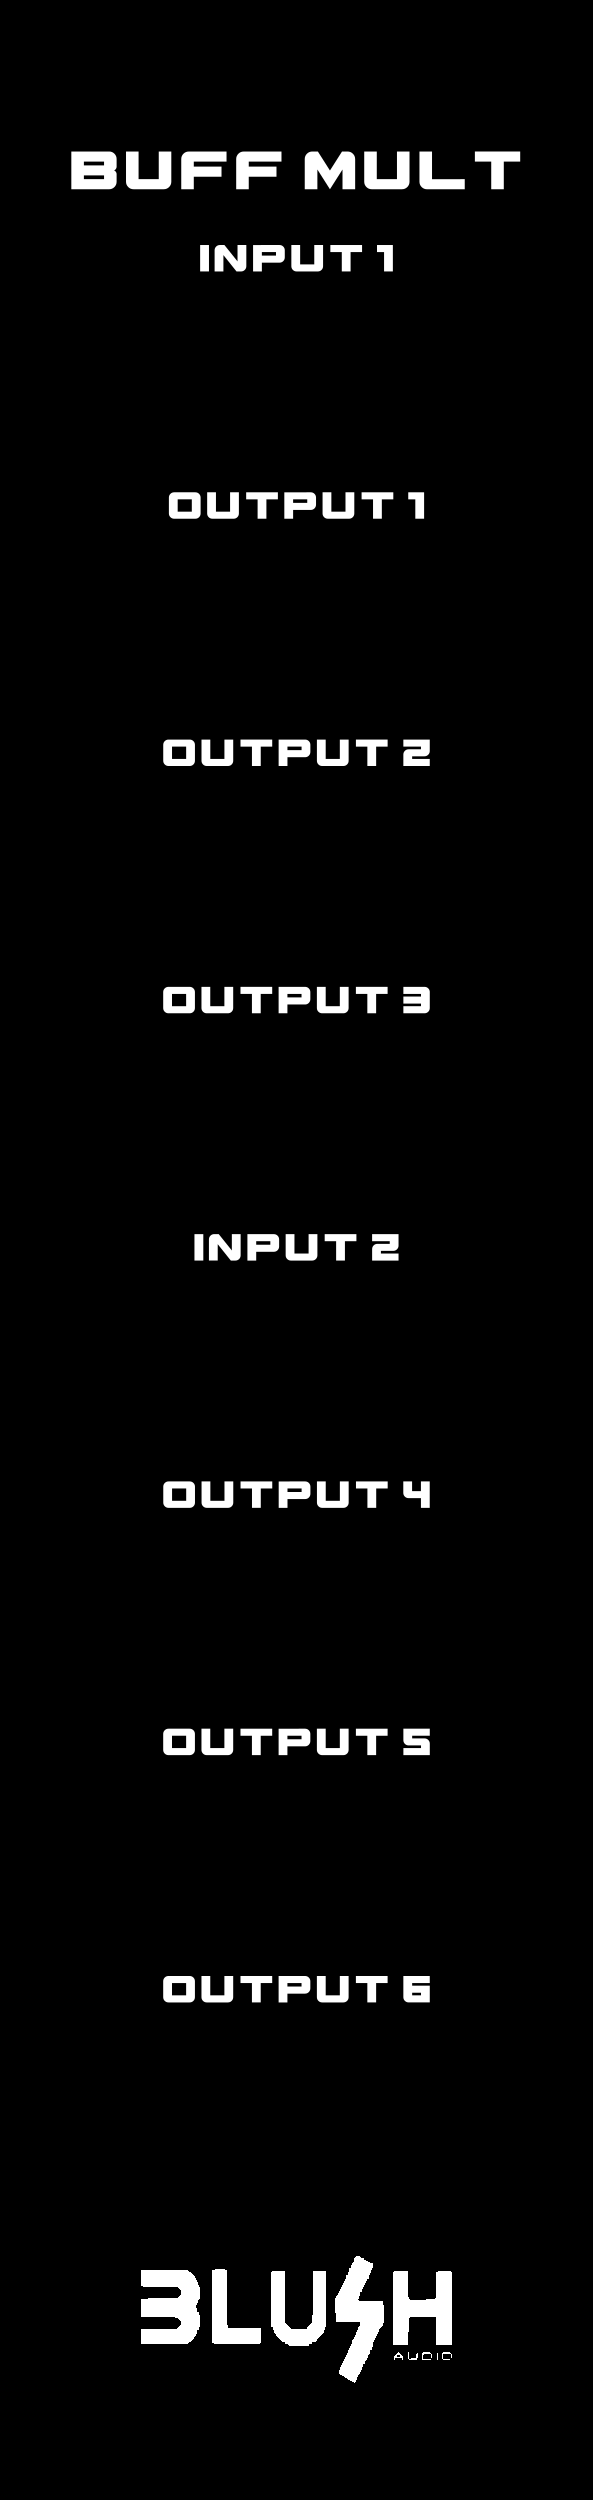
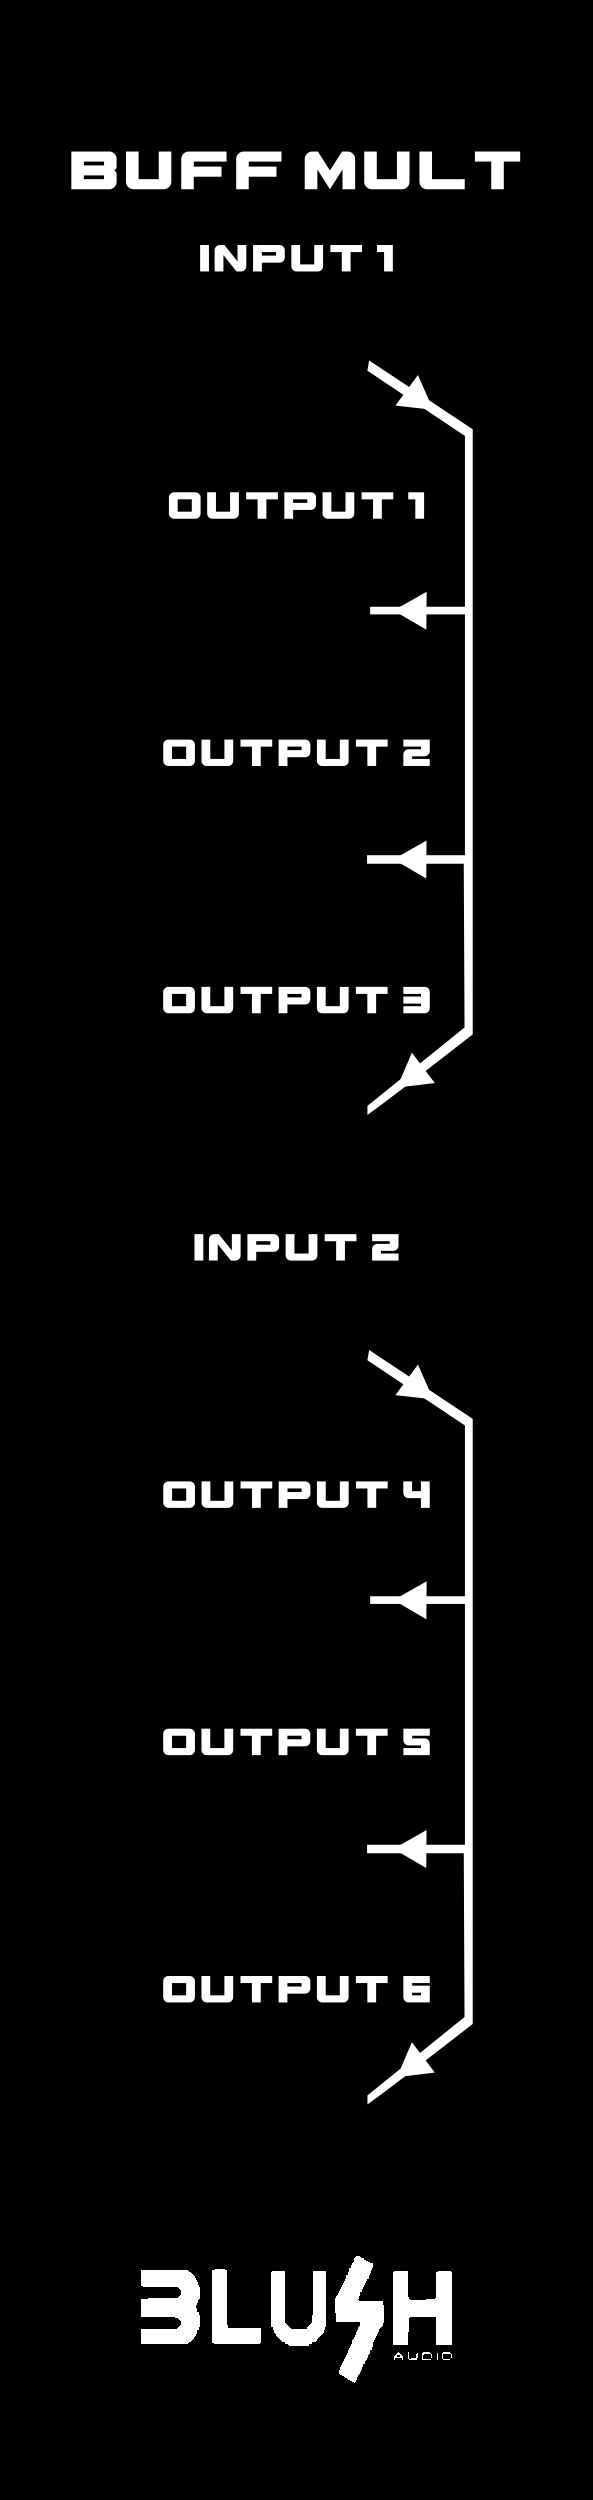
<svg xmlns="http://www.w3.org/2000/svg" width="30.48mm" height="128.5mm" viewBox="0 0 30.48 128.5" version="1.1" id="svg8">
  <defs id="defs2" />
  <g id="layer1" transform="translate(0,-168.5)" style="display:inline">
    <rect style="display:inline;opacity:1;vector-effect:none;fill:#000000;fill-opacity:1;fill-rule:evenodd;stroke:none;stroke-width:0.649;stroke-linecap:butt;stroke-linejoin:miter;stroke-miterlimit:4;stroke-dasharray:none;stroke-dashoffset:0;stroke-opacity:1;paint-order:normal" id="rect420" width="30.48" height="128.5" x="5.9211732e-17" y="168.5" />
+   </g>
+   <g id="layer4" style="display:inline">
+     <g id="g2492">
+       <path style="display:inline;fill:#ffffff;stroke:#000000;stroke-width:0.265px;stroke-linecap:butt;stroke-linejoin:miter;stroke-opacity:1" d="m 18.737,187.615 5.028,3.365 v 8.573 h -4.872 v 0.66 h 4.872 v 12.113 h -5.03 v 0.702 h 4.97 l 0.04,8.22 -4.991,4.03 -10e-7,0.76 c -0.04,0.158 5.677,-4.306 5.677,-4.306 l -1e-6,-31.236 -5.554,-3.691 z" id="path230" transform="translate(0,-168.5)" />
+       <path style="fill:#ffffff" id="path2110" d="m 76.621,78.823 4.384,-5.944 2.955,6.769 z" transform="matrix(0.2645833,0,0,0.2645833,0.05097275,-0.00728182)" />
+       <path style="fill:#ffffff" id="path2294" d="m 76.621,78.823 4.384,-5.944 2.955,6.769 z" transform="matrix(-0.2140149,0.1555698,-0.1555698,-0.2140149,50.58892,35.36456)" />
+       <path style="fill:#ffffff" id="path2296" d="m 76.621,78.823 4.384,-5.944 2.955,6.769 z" transform="matrix(-0.2140149,0.1555698,-0.1555698,-0.2140149,50.58343,48.15245)" />
+       <path style="fill:#ffffff" id="path2391" d="m 76.621,78.823 4.384,-5.944 2.955,6.769 z" transform="matrix(-0.07563962,0.2535409,-0.2535409,-0.07563962,46.95152,40.64069)" />
+     </g>
+     <g id="g2504" transform="translate(0,50.86238)">
+       <path style="display:inline;fill:#ffffff;stroke:#000000;stroke-width:0.265px;stroke-linecap:butt;stroke-linejoin:miter;stroke-opacity:1" d="m 18.737,187.615 5.028,3.365 v 8.573 h -4.872 v 0.66 h 4.872 v 12.113 h -5.03 v 0.702 h 4.97 l 0.04,8.22 -4.991,4.03 -10e-7,0.76 c -0.04,0.158 5.677,-4.306 5.677,-4.306 l -1e-6,-31.236 -5.554,-3.691 z" id="path2494" transform="translate(0,-168.5)" />
+       <path style="fill:#ffffff" id="path2496" d="m 76.621,78.823 4.384,-5.944 2.955,6.769 z" transform="matrix(0.2645833,0,0,0.2645833,0.05097275,-0.00728182)" />
+       <path style="fill:#ffffff" id="path2498" d="m 76.621,78.823 4.384,-5.944 2.955,6.769 z" transform="matrix(-0.2140149,0.1555698,-0.1555698,-0.2140149,50.58892,35.36456)" />
+       <path style="fill:#ffffff" id="path2500" d="m 76.621,78.823 4.384,-5.944 2.955,6.769 z" transform="matrix(-0.2140149,0.1555698,-0.1555698,-0.2140149,50.58343,48.15245)" />
+       <path style="fill:#ffffff" id="path2502" d="m 76.621,78.823 4.384,-5.944 2.955,6.769 z" transform="matrix(-0.07563962,0.2535409,-0.2535409,-0.07563962,46.95152,40.64069)" />
+     </g>
  </g>
  <g id="layer2" style="display:none">
    <circle r="4" cy="69.639" cx="15.24" id="circle4956" style="display:inline;opacity:1;vector-effect:none;fill:#00ff00;fill-opacity:1;fill-rule:evenodd;stroke:none;stroke-width:1;stroke-linecap:butt;stroke-linejoin:miter;stroke-miterlimit:4;stroke-dasharray:none;stroke-dashoffset:0;stroke-opacity:1;paint-order:normal" />
    <circle style="display:inline;opacity:1;vector-effect:none;fill:#0000ff;fill-opacity:1;fill-rule:evenodd;stroke:none;stroke-width:1;stroke-linecap:butt;stroke-linejoin:miter;stroke-miterlimit:4;stroke-dasharray:none;stroke-dashoffset:0;stroke-opacity:1;paint-order:normal" id="circle4958" cx="15.24" cy="107.813" r="4" />
    <circle r="4" cy="18.74" cx="15.24" id="circle527" style="display:inline;opacity:1;vector-effect:none;fill:#00ff00;fill-opacity:1;fill-rule:evenodd;stroke:none;stroke-width:1;stroke-linecap:butt;stroke-linejoin:miter;stroke-miterlimit:4;stroke-dasharray:none;stroke-dashoffset:0;stroke-opacity:1;paint-order:normal" />
    <circle r="4" cy="31.465" cx="15.24" id="circle529" style="display:inline;opacity:1;vector-effect:none;fill:#0000ff;fill-opacity:1;fill-rule:evenodd;stroke:none;stroke-width:1;stroke-linecap:butt;stroke-linejoin:miter;stroke-miterlimit:4;stroke-dasharray:none;stroke-dashoffset:0;stroke-opacity:1;paint-order:normal" />
    <circle r="4" cy="44.19" cx="15.24" id="circle531" style="display:inline;opacity:1;vector-effect:none;fill:#0000ff;fill-opacity:1;fill-rule:evenodd;stroke:none;stroke-width:1;stroke-linecap:butt;stroke-linejoin:miter;stroke-miterlimit:4;stroke-dasharray:none;stroke-dashoffset:0;stroke-opacity:1;paint-order:normal" />
    <circle r="4" cy="82.364" cx="15.24" id="circle533" style="display:inline;opacity:1;vector-effect:none;fill:#0000ff;fill-opacity:1;fill-rule:evenodd;stroke:none;stroke-width:1;stroke-linecap:butt;stroke-linejoin:miter;stroke-miterlimit:4;stroke-dasharray:none;stroke-dashoffset:0;stroke-opacity:1;paint-order:normal" />
    <circle r="4" cy="95.089" cx="15.24" id="circle535" style="display:inline;opacity:1;vector-effect:none;fill:#0000ff;fill-opacity:1;fill-rule:evenodd;stroke:none;stroke-width:1;stroke-linecap:butt;stroke-linejoin:miter;stroke-miterlimit:4;stroke-dasharray:none;stroke-dashoffset:0;stroke-opacity:1;paint-order:normal" />
    <circle style="display:inline;opacity:1;vector-effect:none;fill:#0000ff;fill-opacity:1;fill-rule:evenodd;stroke:none;stroke-width:1;stroke-linecap:butt;stroke-linejoin:miter;stroke-miterlimit:4;stroke-dasharray:none;stroke-dashoffset:0;stroke-opacity:1;paint-order:normal" id="circle537" cx="15.24" cy="56.914" r="4" />
  </g>
  <g id="layer3" style="display:inline">
    <g aria-label="Input 1 " id="text741" style="font-size:2.469px;line-height:1.25;font-family:Excluded;-inkscape-font-specification:'Excluded, Normal';display:inline;fill:#ffffff;stroke-width:0.265">
      <path d="m 10.287,13.952 v -1.358 h 0.454 v 1.358 z" id="path11045" />
      <path d="m 12.661,12.594 v 1.087 q 0,0.114 -0.079,0.193 -0.079,0.079 -0.193,0.079 h -0.232 l -0.674,-0.842 v 0.842 h -0.452 v -1.087 q 0,-0.114 0.079,-0.193 0.079,-0.079 0.193,-0.079 h 0.232 l 0.674,0.842 v -0.842 z" id="path11047" />
      <path d="m 14.366,12.594 q 0.114,0 0.193,0.079 0.079,0.079 0.079,0.193 v 0.363 q 0,0.111 -0.079,0.193 -0.079,0.079 -0.193,0.079 h -0.906 v 0.452 h -0.452 v -1.358 z m -0.18,0.543 v -0.18 h -0.726 v 0.18 z" id="path11049" />
      <path d="m 16.606,12.594 v 1.087 q 0,0.114 -0.079,0.193 -0.079,0.079 -0.193,0.079 h -1.087 q -0.114,0 -0.193,-0.079 -0.079,-0.079 -0.079,-0.193 v -1.087 h 0.452 v 0.995 h 0.726 v -0.995 z" id="path11051" />
      <path d="m 18.61,12.594 v 0.363 h -0.59 v 0.995 h -0.452 v -0.995 h -0.588 v -0.363 z" id="path11053" />
      <path d="m 20.193,12.594 v 1.358 h -0.452 v -0.995 h -0.363 v -0.363 z" id="path11055" />
    </g>
    <g aria-label="Input 2 " id="text741-6" style="font-size:2.469px;line-height:1.25;font-family:Excluded;-inkscape-font-specification:'Excluded, Normal';display:inline;fill:#ffffff;stroke-width:0.265">
      <path d="M 9.995,64.793 V 63.435 H 10.45 v 1.358 z" id="path10987" />
      <path d="m 12.369,63.435 v 1.087 q 0,0.114 -0.079,0.193 -0.079,0.079 -0.193,0.079 H 11.865 L 11.191,63.951 V 64.793 H 10.739 v -1.087 q 0,-0.114 0.079,-0.193 0.079,-0.079 0.193,-0.079 h 0.232 l 0.674,0.842 V 63.435 Z" id="path10989" />
      <path d="m 14.075,63.435 q 0.114,0 0.193,0.079 0.079,0.079 0.079,0.193 v 0.363 q 0,0.111 -0.079,0.193 -0.079,0.079 -0.193,0.079 h -0.906 v 0.452 H 12.717 V 63.435 Z m -0.18,0.543 v -0.18 h -0.726 v 0.18 z" id="path10991" />
      <path d="m 16.314,63.435 v 1.087 q 0,0.114 -0.079,0.193 -0.079,0.079 -0.193,0.079 h -1.087 q -0.114,0 -0.193,-0.079 -0.079,-0.079 -0.079,-0.193 V 63.435 h 0.452 v 0.995 H 15.862 V 63.435 Z" id="path10993" />
      <path d="m 18.319,63.435 v 0.363 h -0.59 v 0.995 H 17.277 V 63.798 H 16.689 V 63.435 Z" id="path10995" />
      <path d="m 20.485,63.435 v 0.588 q 0,0.114 -0.081,0.193 -0.079,0.079 -0.19,0.079 h -0.635 v 0.136 h 0.906 v 0.363 h -1.358 v -0.588 q 0,-0.114 0.079,-0.193 0.079,-0.079 0.193,-0.079 H 20.033 V 63.798 H 19.126 V 63.435 Z" id="path10997" />
    </g>
    <g aria-label="Output 1 " id="text741-5" style="font-size:2.469px;line-height:1.25;font-family:Excluded;-inkscape-font-specification:'Excluded, Normal';display:inline;fill:#ffffff;stroke-width:0.265">
      <path d="M 9.859,26.299 V 25.667 H 9.133 v 0.632 z m 0.18,-0.995 q 0.114,0 0.193,0.079 0.079,0.079 0.079,0.193 v 0.815 q 0,0.114 -0.079,0.193 -0.079,0.079 -0.193,0.079 H 8.953 q -0.114,0 -0.193,-0.079 -0.079,-0.079 -0.079,-0.193 v -0.815 q 0,-0.114 0.079,-0.193 0.079,-0.079 0.193,-0.079 z" id="path11030" />
      <path d="m 12.279,25.304 v 1.087 q 0,0.114 -0.079,0.193 -0.079,0.079 -0.193,0.079 h -1.087 q -0.114,0 -0.193,-0.079 -0.079,-0.079 -0.079,-0.193 v -1.087 h 0.452 v 0.995 h 0.726 v -0.995 z" id="path11032" />
      <path d="m 14.283,25.304 v 0.363 h -0.59 v 0.995 h -0.452 v -0.995 h -0.588 v -0.363 z" id="path11034" />
      <path d="m 15.972,25.304 q 0.114,0 0.193,0.079 0.079,0.079 0.079,0.193 v 0.363 q 0,0.111 -0.079,0.193 -0.079,0.079 -0.193,0.079 h -0.906 v 0.452 h -0.452 v -1.358 z m -0.18,0.543 v -0.18 h -0.726 v 0.18 z" id="path11036" />
      <path d="m 18.211,25.304 v 1.087 q 0,0.114 -0.079,0.193 -0.079,0.079 -0.193,0.079 h -1.087 q -0.114,0 -0.193,-0.079 -0.079,-0.079 -0.079,-0.193 v -1.087 h 0.452 v 0.995 h 0.726 v -0.995 z" id="path11038" />
      <path d="m 20.216,25.304 v 0.363 h -0.59 v 0.995 h -0.452 v -0.995 h -0.588 v -0.363 z" id="path11040" />
      <path d="m 21.799,25.304 v 1.358 h -0.452 v -0.995 h -0.363 v -0.363 z" id="path11042" />
    </g>
    <g aria-label="Output 2 " id="text741-5-6" style="font-size:2.469px;line-height:1.25;font-family:Excluded;-inkscape-font-specification:'Excluded, Normal';display:inline;fill:#ffffff;stroke-width:0.265">
      <path d="M 9.568,39.009 V 38.377 H 8.842 v 0.632 z m 0.18,-0.995 q 0.114,0 0.193,0.079 0.079,0.079 0.079,0.193 v 0.815 q 0,0.114 -0.079,0.193 -0.079,0.079 -0.193,0.079 H 8.662 q -0.114,0 -0.193,-0.079 -0.079,-0.079 -0.079,-0.193 v -0.815 q 0,-0.114 0.079,-0.193 0.079,-0.079 0.193,-0.079 z" id="path11015" />
      <path d="m 11.987,38.014 v 1.087 q 0,0.114 -0.079,0.193 -0.079,0.079 -0.193,0.079 H 10.629 q -0.114,0 -0.193,-0.079 -0.079,-0.079 -0.079,-0.193 v -1.087 h 0.452 v 0.995 h 0.726 v -0.995 z" id="path11017" />
      <path d="m 13.992,38.014 v 0.363 h -0.59 v 0.995 H 12.95 V 38.377 h -0.588 v -0.363 z" id="path11019" />
      <path d="m 15.681,38.014 q 0.114,0 0.193,0.079 0.079,0.079 0.079,0.193 v 0.363 q 0,0.111 -0.079,0.193 -0.079,0.079 -0.193,0.079 h -0.906 v 0.452 H 14.322 v -1.358 z m -0.18,0.543 V 38.377 h -0.726 v 0.18 z" id="path11021" />
      <path d="m 17.92,38.014 v 1.087 q 0,0.114 -0.079,0.193 -0.079,0.079 -0.193,0.079 h -1.087 q -0.114,0 -0.193,-0.079 -0.079,-0.079 -0.079,-0.193 v -1.087 h 0.452 v 0.995 h 0.726 v -0.995 z" id="path11023" />
      <path d="m 19.924,38.014 v 0.363 h -0.59 v 0.995 H 18.882 V 38.377 h -0.588 v -0.363 z" id="path11025" />
      <path d="m 22.09,38.014 v 0.588 q 0,0.114 -0.081,0.193 -0.079,0.079 -0.19,0.079 h -0.635 v 0.136 h 0.906 v 0.363 h -1.358 v -0.588 q 0,-0.114 0.079,-0.193 0.079,-0.079 0.193,-0.079 H 21.638 V 38.377 h -0.906 v -0.363 z" id="path11027" />
    </g>
    <g aria-label="Output 3 " id="text741-5-4" style="font-size:2.469px;line-height:1.25;font-family:Excluded;-inkscape-font-specification:'Excluded, Normal';display:inline;fill:#ffffff;stroke-width:0.265">
      <path d="M 9.567,51.72 V 51.087 H 8.841 v 0.632 z M 9.747,50.724 q 0.114,0 0.193,0.079 0.079,0.079 0.079,0.193 v 0.815 q 0,0.114 -0.079,0.193 -0.079,0.079 -0.193,0.079 H 8.66 q -0.114,0 -0.193,-0.079 -0.079,-0.079 -0.079,-0.193 V 50.996 q 0,-0.114 0.079,-0.193 0.079,-0.079 0.193,-0.079 z" id="path11000" />
      <path d="m 11.986,50.724 v 1.087 q 0,0.114 -0.079,0.193 -0.079,0.079 -0.193,0.079 h -1.087 q -0.114,0 -0.193,-0.079 -0.079,-0.079 -0.079,-0.193 v -1.087 h 0.452 v 0.995 h 0.726 v -0.995 z" id="path11002" />
      <path d="m 13.991,50.724 v 0.363 h -0.59 v 0.995 H 12.949 V 51.087 H 12.361 v -0.363 z" id="path11004" />
      <path d="m 15.679,50.724 q 0.114,0 0.193,0.079 0.079,0.079 0.079,0.193 v 0.363 q 0,0.111 -0.079,0.193 -0.079,0.079 -0.193,0.079 h -0.906 v 0.452 h -0.452 v -1.358 z m -0.18,0.543 v -0.18 h -0.726 v 0.18 z" id="path11006" />
      <path d="m 17.919,50.724 v 1.087 q 0,0.114 -0.079,0.193 -0.079,0.079 -0.193,0.079 h -1.087 q -0.114,0 -0.193,-0.079 -0.079,-0.079 -0.079,-0.193 V 50.724 H 16.741 v 0.995 h 0.726 v -0.995 z" id="path11008" />
      <path d="m 19.923,50.724 v 0.363 h -0.59 v 0.995 H 18.881 v -0.995 h -0.588 v -0.363 z" id="path11010" />
      <path d="m 22.091,50.996 v 0.815 q 0,0.114 -0.079,0.193 -0.079,0.079 -0.193,0.079 H 20.733 v -0.363 h 0.906 V 51.584 H 20.733 v -0.361 h 0.906 V 51.087 H 20.733 v -0.363 h 1.087 q 0.114,0 0.193,0.079 0.079,0.079 0.079,0.193 z m -1.358,0.699 z" id="path11012" />
    </g>
    <g aria-label="Output 4 " id="text741-5-1" style="font-size:2.469px;line-height:1.25;font-family:Excluded;-inkscape-font-specification:'Excluded, Normal';display:inline;fill:#ffffff;stroke-width:0.265">
      <path d="M 9.57,77.14 V 76.508 H 8.844 v 0.632 z m 0.18,-0.995 q 0.114,0 0.193,0.079 0.079,0.079 0.079,0.193 v 0.815 q 0,0.114 -0.079,0.193 -0.079,0.079 -0.193,0.079 H 8.664 q -0.114,0 -0.193,-0.079 -0.079,-0.079 -0.079,-0.193 v -0.815 q 0,-0.114 0.079,-0.193 0.079,-0.079 0.193,-0.079 z" id="path10972" />
      <path d="m 11.99,76.145 v 1.087 q 0,0.114 -0.079,0.193 -0.079,0.079 -0.193,0.079 H 10.632 q -0.114,0 -0.193,-0.079 -0.079,-0.079 -0.079,-0.193 v -1.087 h 0.452 v 0.995 h 0.726 v -0.995 z" id="path10974" />
      <path d="m 13.994,76.145 v 0.363 h -0.59 v 0.995 h -0.452 v -0.995 h -0.588 v -0.363 z" id="path10976" />
      <path d="m 15.683,76.145 q 0.114,0 0.193,0.079 0.079,0.079 0.079,0.193 v 0.363 q 0,0.111 -0.079,0.193 -0.079,0.079 -0.193,0.079 h -0.906 v 0.452 H 14.325 v -1.358 z m -0.18,0.543 v -0.18 h -0.726 v 0.18 z" id="path10978" />
      <path d="m 17.922,76.145 v 1.087 q 0,0.114 -0.079,0.193 -0.079,0.079 -0.193,0.079 h -1.087 q -0.114,0 -0.193,-0.079 -0.079,-0.079 -0.079,-0.193 v -1.087 h 0.452 v 0.995 h 0.726 v -0.995 z" id="path10980" />
      <path d="m 19.927,76.145 v 0.363 h -0.59 v 0.995 h -0.452 v -0.995 h -0.588 v -0.363 z" id="path10982" />
      <path d="m 22.088,76.145 v 1.358 h -0.452 v -0.499 h -0.635 q -0.114,0 -0.193,-0.079 -0.079,-0.079 -0.079,-0.193 v -0.588 h 0.452 v 0.499 h 0.454 v -0.499 z" id="path10984" />
    </g>
    <g aria-label="Output 5 " id="text741-5-7" style="font-size:2.469px;line-height:1.25;font-family:Excluded;-inkscape-font-specification:'Excluded, Normal';display:inline;fill:#ffffff;stroke-width:0.265">
      <path d="M 9.567,89.85 V 89.218 H 8.841 v 0.632 z M 9.747,88.855 q 0.114,0 0.193,0.079 0.079,0.079 0.079,0.193 v 0.815 q 0,0.114 -0.079,0.193 -0.079,0.079 -0.193,0.079 H 8.66 q -0.114,0 -0.193,-0.079 -0.079,-0.079 -0.079,-0.193 v -0.815 q 0,-0.114 0.079,-0.193 0.079,-0.079 0.193,-0.079 z" id="path10957" />
      <path d="m 11.986,88.855 v 1.087 q 0,0.114 -0.079,0.193 -0.079,0.079 -0.193,0.079 h -1.087 q -0.114,0 -0.193,-0.079 -0.079,-0.079 -0.079,-0.193 v -1.087 h 0.452 v 0.995 h 0.726 v -0.995 z" id="path10959" />
      <path d="m 13.991,88.855 v 0.363 H 13.401 V 90.213 H 12.949 V 89.218 H 12.361 v -0.363 z" id="path10961" />
      <path d="m 15.679,88.855 q 0.114,0 0.193,0.079 0.079,0.079 0.079,0.193 v 0.363 q 0,0.111 -0.079,0.193 -0.079,0.079 -0.193,0.079 h -0.906 v 0.452 h -0.452 v -1.358 z m -0.18,0.543 v -0.18 h -0.726 v 0.18 z" id="path10963" />
      <path d="m 17.919,88.855 v 1.087 q 0,0.114 -0.079,0.193 -0.079,0.079 -0.193,0.079 h -1.087 q -0.114,0 -0.193,-0.079 -0.079,-0.079 -0.079,-0.193 V 88.855 H 16.741 v 0.995 h 0.726 v -0.995 z" id="path10965" />
      <path d="m 19.923,88.855 v 0.363 H 19.333 V 90.213 H 18.881 v -0.995 h -0.588 v -0.363 z" id="path10967" />
      <path d="m 21.185,89.218 v 0.136 h 0.635 q 0.114,0 0.193,0.079 0.079,0.079 0.079,0.193 v 0.588 h -1.358 v -0.363 h 0.906 v -0.136 h -0.635 q -0.114,0 -0.193,-0.079 -0.079,-0.079 -0.079,-0.193 V 88.855 h 1.358 v 0.363 z" id="path10969" />
    </g>
    <g aria-label="Output 6 " id="text741-5-9" style="font-size:2.469px;line-height:1.25;font-family:Excluded;-inkscape-font-specification:'Excluded, Normal';display:inline;fill:#ffffff;stroke-width:0.265">
      <path d="m 9.567,102.561 v -0.632 H 8.841 v 0.632 z m 0.18,-0.995 q 0.114,0 0.193,0.079 0.079,0.079 0.079,0.193 v 0.815 q 0,0.114 -0.079,0.193 -0.079,0.079 -0.193,0.079 H 8.66 q -0.114,0 -0.193,-0.079 -0.079,-0.079 -0.079,-0.193 v -0.815 q 0,-0.114 0.079,-0.193 0.079,-0.079 0.193,-0.079 z" id="path10942" />
      <path d="m 11.986,101.566 v 1.087 q 0,0.114 -0.079,0.193 -0.079,0.079 -0.193,0.079 h -1.087 q -0.114,0 -0.193,-0.079 -0.079,-0.079 -0.079,-0.193 v -1.087 h 0.452 v 0.995 h 0.726 v -0.995 z" id="path10944" />
      <path d="m 13.991,101.566 v 0.363 h -0.59 v 0.995 h -0.452 v -0.995 H 12.361 v -0.363 z" id="path10946" />
      <path d="m 15.679,101.566 q 0.114,0 0.193,0.079 0.079,0.079 0.079,0.193 v 0.363 q 0,0.111 -0.079,0.193 -0.079,0.079 -0.193,0.079 h -0.906 v 0.452 h -0.452 v -1.358 z m -0.18,0.543 v -0.18 h -0.726 v 0.18 z" id="path10948" />
      <path d="m 17.919,101.566 v 1.087 q 0,0.114 -0.079,0.193 -0.079,0.079 -0.193,0.079 h -1.087 q -0.114,0 -0.193,-0.079 -0.079,-0.079 -0.079,-0.193 v -1.087 H 16.741 v 0.995 h 0.726 v -0.995 z" id="path10950" />
      <path d="m 19.923,101.566 v 0.363 h -0.59 v 0.995 H 18.881 v -0.995 h -0.588 v -0.363 z" id="path10952" />
      <path d="m 22.091,101.929 h -0.906 v 0.136 h 0.906 v 0.859 h -1.087 q -0.114,0 -0.193,-0.079 -0.079,-0.079 -0.079,-0.193 v -1.087 h 1.358 z m -0.452,0.496 h -0.454 v 0.136 h 0.454 z" id="path10954" />
    </g>
    <path d="m 18.247,284.544 c -0.035,0.042 -0.063,0.107 -0.063,0.145 0,0.038 -0.013,0.069 -0.029,0.07 -0.034,0 -0.123,0.201 -0.123,0.277 v 0.054 h -0.038 -0.038 v 0.083 0.083 h -0.038 -0.038 v 0.083 0.083 h -0.038 -0.038 v 0.061 c 0,0.034 -0.037,0.131 -0.082,0.217 -0.045,0.086 -0.147,0.294 -0.226,0.461 -0.079,0.167 -0.171,0.337 -0.204,0.377 l -0.06,0.073 0.01,0.616 0.011,0.617 0.637,0.011 0.637,0.011 -0.025,0.113 c -0.014,0.062 -0.04,0.119 -0.057,0.127 -0.018,0.008 -0.032,0.05 -0.032,0.093 v 0.079 h -0.038 -0.038 v 0.058 c 0,0.069 -0.158,0.412 -0.199,0.432 -0.016,0.008 -0.029,0.038 -0.029,0.067 0,0.029 -0.068,0.198 -0.152,0.375 -0.084,0.177 -0.152,0.347 -0.152,0.378 0,0.031 -0.013,0.056 -0.029,0.056 -0.016,0 -0.06,0.07 -0.097,0.155 -0.038,0.085 -0.11,0.239 -0.161,0.342 -0.095,0.192 -0.11,0.276 -0.07,0.39 l 0.023,0.066 h 0.064 c 0.035,0 0.081,0.016 0.1,0.036 0.052,0.051 0.55,0.337 0.588,0.337 0.034,0 0.151,-0.234 0.151,-0.302 0,-0.022 0.03,-0.071 0.067,-0.108 0.086,-0.087 0.161,-0.234 0.161,-0.314 v -0.063 h 0.038 0.038 v -0.083 -0.083 h 0.038 0.038 v -0.083 -0.083 h 0.035 c 0.041,0 0.155,-0.234 0.155,-0.317 v -0.056 h 0.038 0.038 v -0.083 -0.083 h 0.038 0.038 v -0.083 -0.083 h 0.038 0.038 v -0.097 -0.097 l 0.189,-0.405 0.189,-0.405 0.08,-0.076 0.08,-0.076 0.01,-0.406 c 0.005,-0.223 0.003,-0.494 -0.007,-0.603 l -0.017,-0.197 h -0.596 -0.597 l -0.04,-0.043 -0.04,-0.043 0.018,-0.101 0.018,-0.101 h 0.034 0.034 v -0.083 -0.083 h 0.038 0.038 l 0.004,-0.072 c 0.003,-0.04 0.053,-0.166 0.114,-0.279 0.061,-0.114 0.121,-0.24 0.134,-0.279 0.013,-0.04 0.039,-0.072 0.057,-0.072 h 0.034 v -0.058 c 0,-0.032 0.051,-0.164 0.114,-0.294 l 0.114,-0.236 v -0.099 -0.099 h -0.076 -0.076 v -0.031 c 0,-0.037 -0.185,-0.135 -0.255,-0.135 h -0.051 l -0.022,-0.062 -0.022,-0.062 h -0.07 c -0.038,0 -0.08,-0.018 -0.093,-0.041 l -0.023,-0.041 h -0.087 -0.087 l -0.063,0.076 m -7.292,0.615 -0.067,0.019 v 1.876 1.876 l 0.119,0.026 0.119,0.026 h 1.069 1.069 l 0.087,-0.025 0.087,-0.025 -0.011,-0.378 -0.011,-0.378 -0.841,-0.011 -0.841,-0.011 -0.023,-0.092 -0.023,-0.092 v -1.393 -1.393 l -0.06,-0.025 c -0.068,-0.028 -0.569,-0.026 -0.671,0.003 m -3.698,0.068 c -0.011,0.03 -0.014,0.221 -0.008,0.424 l 0.011,0.369 0.924,0.011 0.924,0.011 0.093,0.101 0.093,0.101 v 0.087 0.087 l -0.093,0.101 -0.093,0.101 -0.924,0.011 -0.924,0.011 v 0.476 0.476 l 0.929,0.011 0.929,0.011 0.087,0.089 0.087,0.089 v 0.084 0.084 l -0.102,0.116 -0.102,0.116 h -0.925 -0.925 l 0.011,0.383 0.011,0.383 1.157,0.011 1.157,0.011 0.116,-0.06 c 0.185,-0.096 0.439,-0.433 0.439,-0.582 v -0.063 h 0.038 0.038 v -0.083 -0.083 h 0.038 0.038 v -0.31 -0.311 h -0.038 -0.038 v -0.083 -0.083 h -0.038 -0.038 v -0.063 c 0,-0.035 -0.021,-0.102 -0.047,-0.15 l -0.048,-0.088 0.048,-0.019 c 0.026,-0.01 0.047,-0.041 0.047,-0.069 0,-0.073 0.09,-0.273 0.123,-0.274 h 0.029 v -0.284 -0.284 l -0.151,-0.32 -0.151,-0.32 -0.104,-0.09 c -0.057,-0.049 -0.145,-0.113 -0.195,-0.141 l -0.091,-0.052 h -1.156 -1.156 l -0.019,0.055 m 6.719,0.014 -0.047,0.021 v 1.402 1.402 l 0.038,0.026 0.038,0.026 v 0.08 0.08 h 0.038 0.038 v 0.062 0.062 l 0.225,0.249 0.225,0.249 h 0.06 0.06 v 0.041 0.041 h 0.074 0.074 l 0.023,0.041 0.023,0.041 h 0.508 0.508 l 0.023,-0.041 0.023,-0.041 h 0.074 0.074 v -0.041 -0.041 h 0.063 0.063 l 0.222,-0.255 0.222,-0.255 v -0.056 -0.056 h 0.038 0.038 v -0.083 -0.083 h 0.038 0.038 v -1.428 -1.428 l -0.086,-0.024 c -0.047,-0.013 -0.206,-0.018 -0.351,-0.011 l -0.265,0.012 -0.01,1.31 -0.01,1.31 -0.156,0.17 -0.156,0.17 H 15.355 14.965 l -0.157,-0.166 -0.157,-0.166 v -1.3 -1.3 l -0.06,-0.025 c -0.071,-0.03 -0.546,-0.028 -0.614,0.003 m 6.307,0.003 -0.086,0.018 0.01,1.891 0.01,1.891 h 0.38 0.38 l 0.019,-0.69 0.019,-0.69 0.032,-0.034 0.032,-0.034 0.499,-0.014 0.499,-0.014 0.162,0.027 0.162,0.026 0.01,0.712 0.01,0.712 h 0.399 0.399 l 0.01,-1.889 0.01,-1.889 -0.119,-0.026 c -0.066,-0.014 -0.21,-0.026 -0.321,-0.026 h -0.202 l -0.097,0.04 -0.097,0.04 -0.01,0.695 -0.01,0.695 -0.646,0.011 -0.646,0.011 -0.048,-0.071 -0.048,-0.071 v -0.65 -0.65 l -0.086,-0.025 c -0.094,-0.027 -0.491,-0.025 -0.627,0.003 m 0.073,4.29 -0.12,0.135 v 0.079 0.079 l 0.046,-0.05 0.046,-0.05 h 0.163 0.163 v 0.041 c 0,0.023 0.017,0.041 0.038,0.041 h 0.038 v -0.072 -0.072 l -0.126,-0.133 -0.126,-0.133 -0.12,0.135 m 0.601,0.01 v 0.148 l 0.054,0.059 0.054,0.059 h 0.16 0.16 l 0.05,-0.072 0.05,-0.072 v -0.111 -0.111 l -0.036,-0.024 -0.036,-0.024 -0.012,0.156 -0.012,0.156 -0.18,0.013 -0.18,0.013 v -0.168 -0.168 h -0.038 -0.038 v 0.148 m 0.747,-0.12 c -0.014,0.015 -0.025,0.108 -0.025,0.207 v 0.179 h 0.212 0.212 l 0.054,-0.059 0.054,-0.059 v -0.089 -0.089 l -0.054,-0.059 -0.054,-0.059 h -0.186 c -0.102,0 -0.198,0.012 -0.212,0.028 m 0.735,0.179 v 0.212 l 0.038,-0.026 0.038,-0.026 v -0.161 -0.161 l -0.038,-0.026 -0.038,-0.026 v 0.212 m 0.313,-0.145 -0.048,0.059 v 0.087 0.087 l 0.054,0.059 0.054,0.059 h 0.157 0.157 l 0.054,-0.059 0.054,-0.059 v -0.089 -0.089 l -0.054,-0.059 -0.054,-0.059 -0.164,0.003 -0.164,0.003 -0.048,0.059 m -2.175,0.163 c 0,0.013 -0.043,0.024 -0.095,0.024 h -0.095 v -0.033 c 0,-0.018 0.02,-0.054 0.043,-0.08 l 0.043,-0.047 0.052,0.057 c 0.029,0.031 0.052,0.067 0.052,0.08 m 1.558,-0.018 v 0.124 h -0.19 -0.19 v -0.097 c 0,-0.133 0.026,-0.152 0.215,-0.152 h 0.165 v 0.124 m 1.026,0 v 0.124 H 22.971 22.781 v -0.124 -0.124 h 0.19 0.19 v 0.124" id="gge1502" stroke="none" layerid="3" style="display:inline;fill:#ffffff;fill-opacity:1;stroke:none;stroke-width:0.254;stroke-linecap:round;stroke-linejoin:round;shape-rendering:crispEdges" transform="translate(0,-168.5)" />
    <g aria-label="Buff Mult" id="text3019" style="font-size:3.528px;line-height:1.25;font-family:Excluded;-inkscape-font-specification:'Excluded, Normal';display:inline;fill:#ffffff;stroke-width:0.265" transform="translate(0,-168.5)">
      <path d="m 5.606,176.287 q 0.162,0 0.275,0.113 0.113,0.113 0.113,0.275 v 0.399 q 0,0.056 -0.039,0.113 -0.035,0.053 -0.092,0.071 0.056,0.018 0.092,0.074 0.039,0.053 0.039,0.109 v 0.399 q 0,0.162 -0.113,0.275 -0.113,0.113 -0.275,0.113 H 3.666 v -1.94 z m -0.258,1.422 v -0.194 H 4.312 v 0.194 z m 0,-0.709 v -0.194 H 4.312 v 0.194 z" id="path407" />
      <path d="m 8.805,176.287 v 1.552 q 0,0.162 -0.113,0.275 -0.113,0.113 -0.275,0.113 H 6.865 q -0.162,0 -0.275,-0.113 -0.113,-0.113 -0.113,-0.275 v -1.552 h 0.646 v 1.422 H 8.16 v -1.422 z" id="path409" />
      <path d="m 9.961,176.806 v 0.258 h 1.425 v 0.519 H 9.961 v 0.646 H 9.316 v -1.552 q 0,-0.162 0.113,-0.275 0.113,-0.113 0.275,-0.113 h 1.94 v 0.519 z" id="path411" />
      <path d="m 12.786,176.806 v 0.258 h 1.425 v 0.519 h -1.425 v 0.646 h -0.646 v -1.552 q 0,-0.162 0.113,-0.275 0.113,-0.113 0.275,-0.113 h 1.94 v 0.519 z" id="path413" />
      <path d="m 18.255,176.676 v 1.552 H 17.605 v -1.016 l -0.646,1.016 -0.646,-1.016 v 1.016 h -0.649 v -1.552 q 0,-0.162 0.113,-0.275 0.116,-0.113 0.275,-0.113 h 0.286 l 0.621,0.977 0.621,-0.977 h 0.286 q 0.159,0 0.272,0.113 0.116,0.113 0.116,0.275 z" id="path415" />
      <path d="m 21.049,176.287 v 1.552 q 0,0.162 -0.113,0.275 -0.113,0.113 -0.275,0.113 h -1.552 q -0.162,0 -0.275,-0.113 -0.113,-0.113 -0.113,-0.275 v -1.552 h 0.646 v 1.422 h 1.037 v -1.422 z" id="path417" />
      <path d="m 23.888,177.709 v 0.519 h -1.94 q -0.162,0 -0.275,-0.113 -0.113,-0.113 -0.113,-0.275 v -1.552 h 0.646 v 1.422 z" id="path419" />
      <path d="m 26.738,176.287 v 0.519 h -0.843 v 1.422 h -0.646 v -1.422 H 24.409 v -0.519 z" id="path421" />
    </g>
  </g>
</svg>
